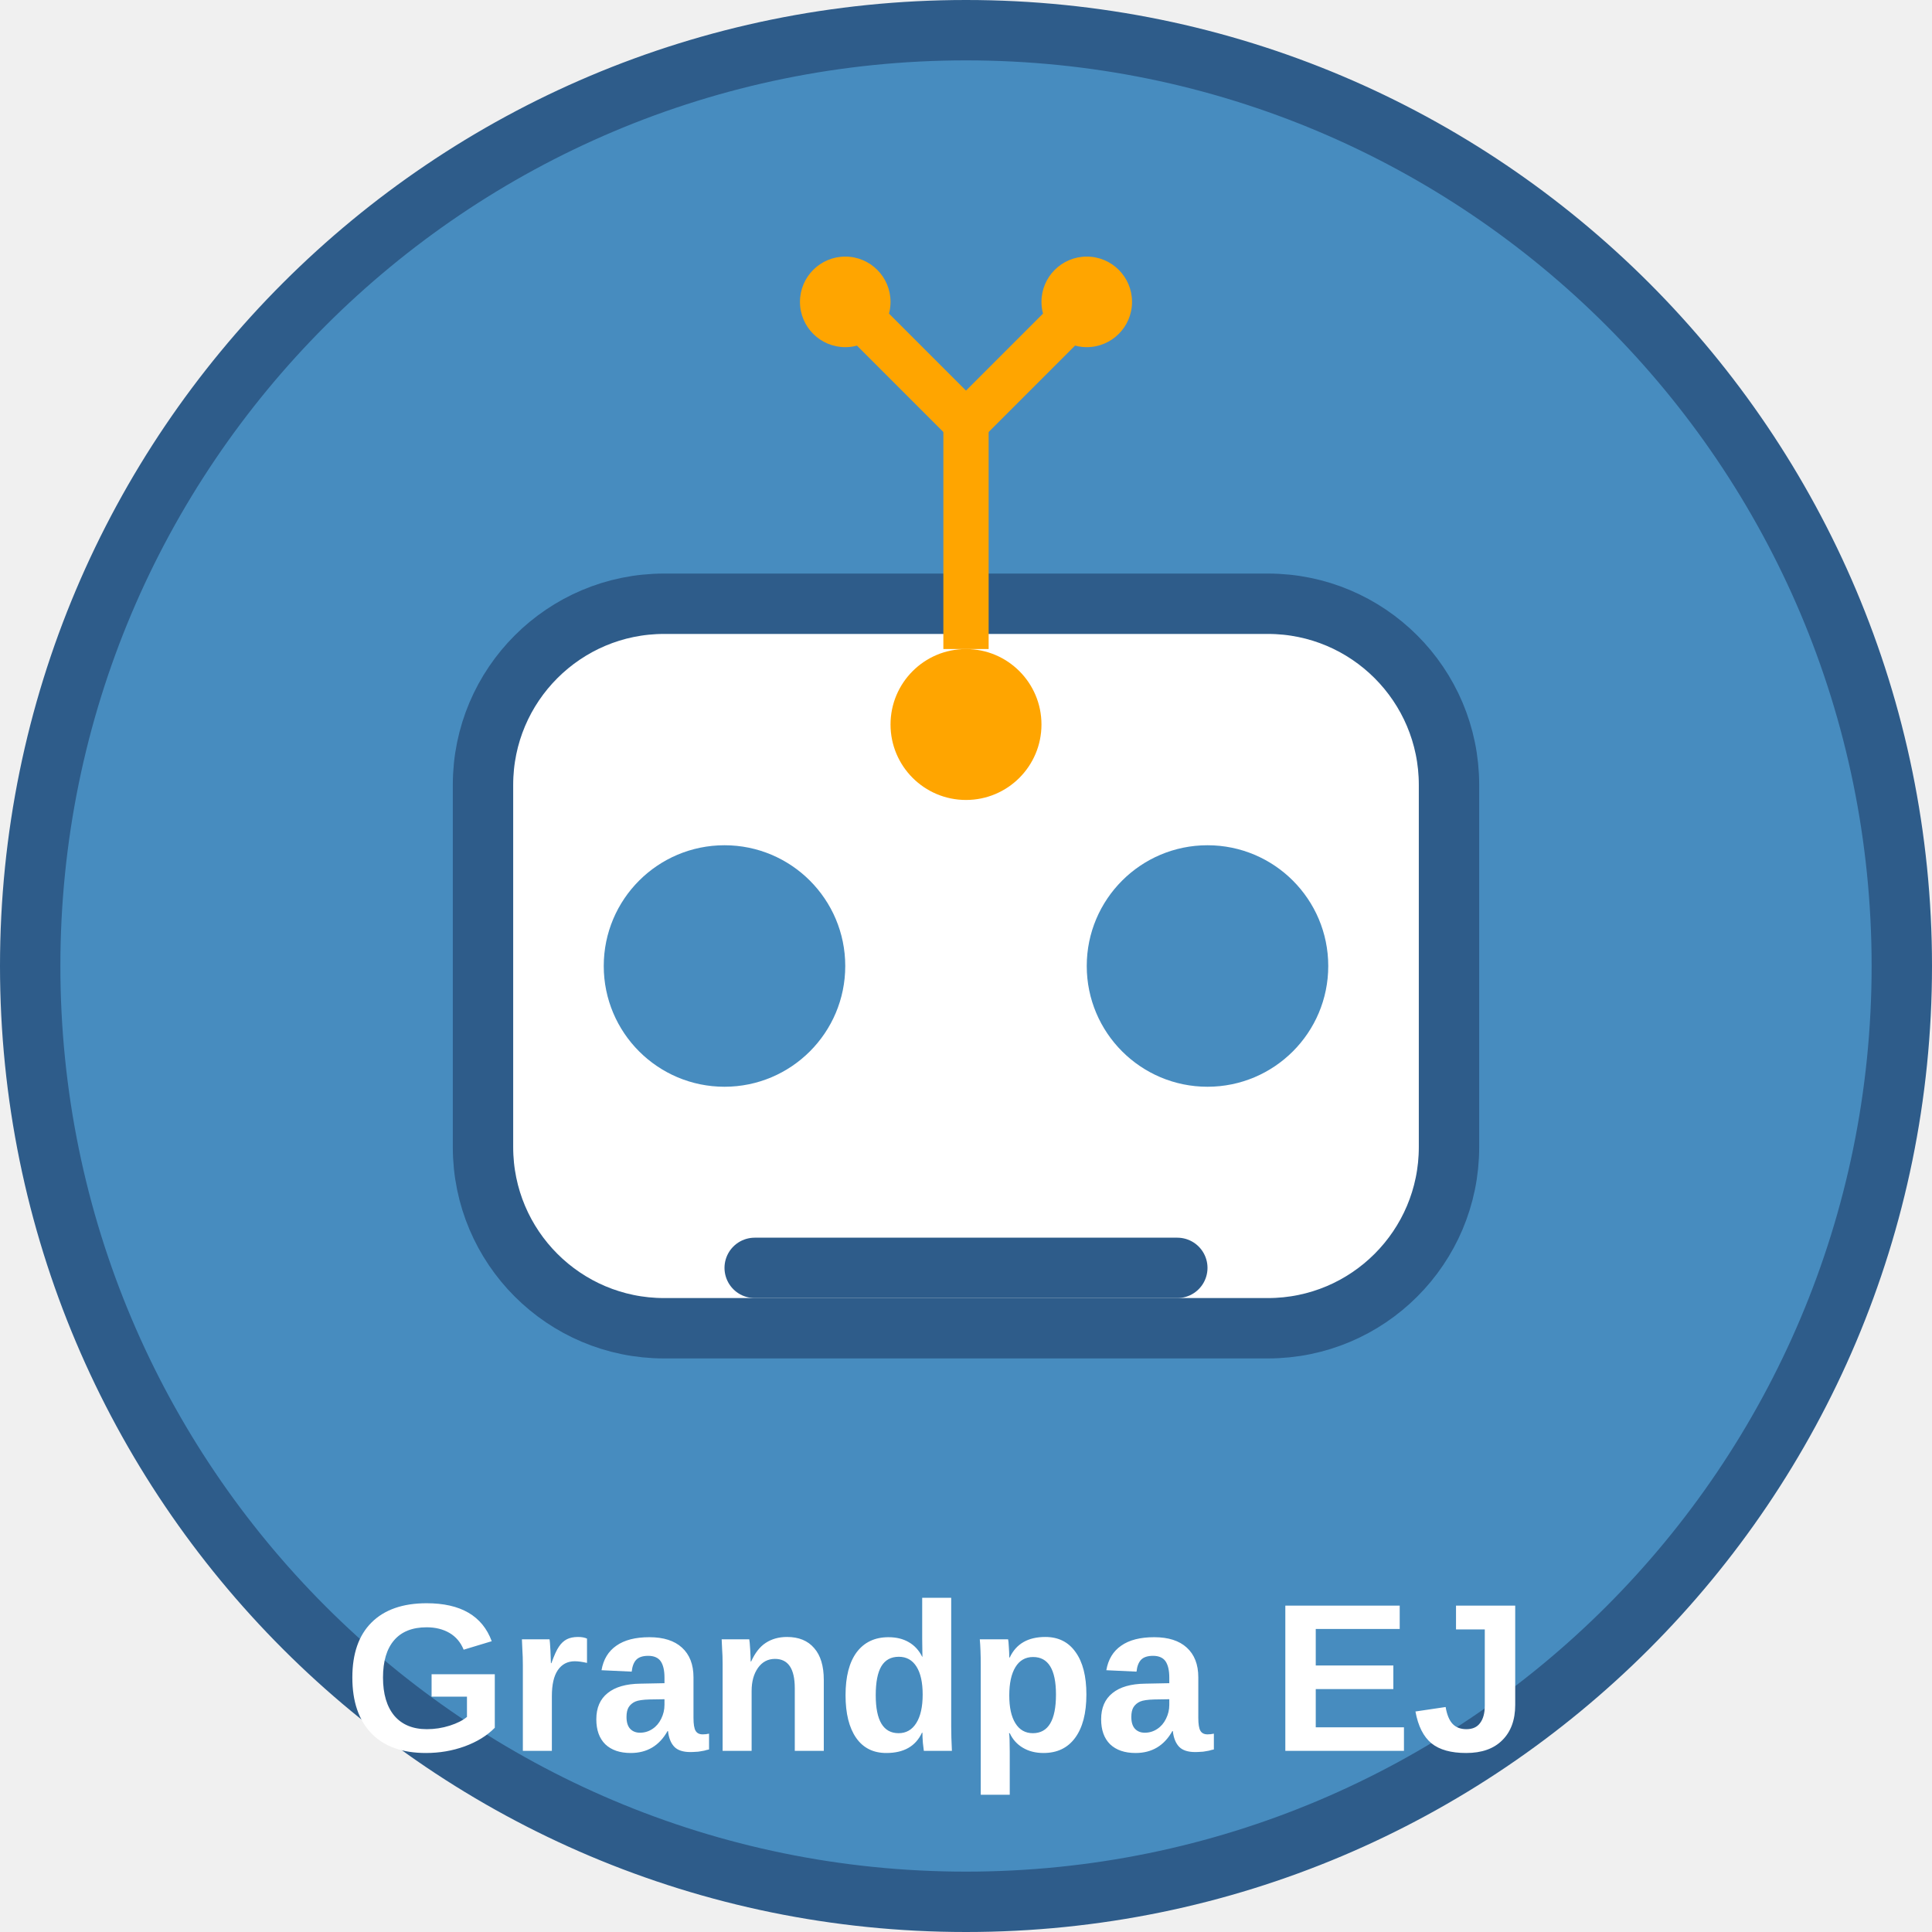
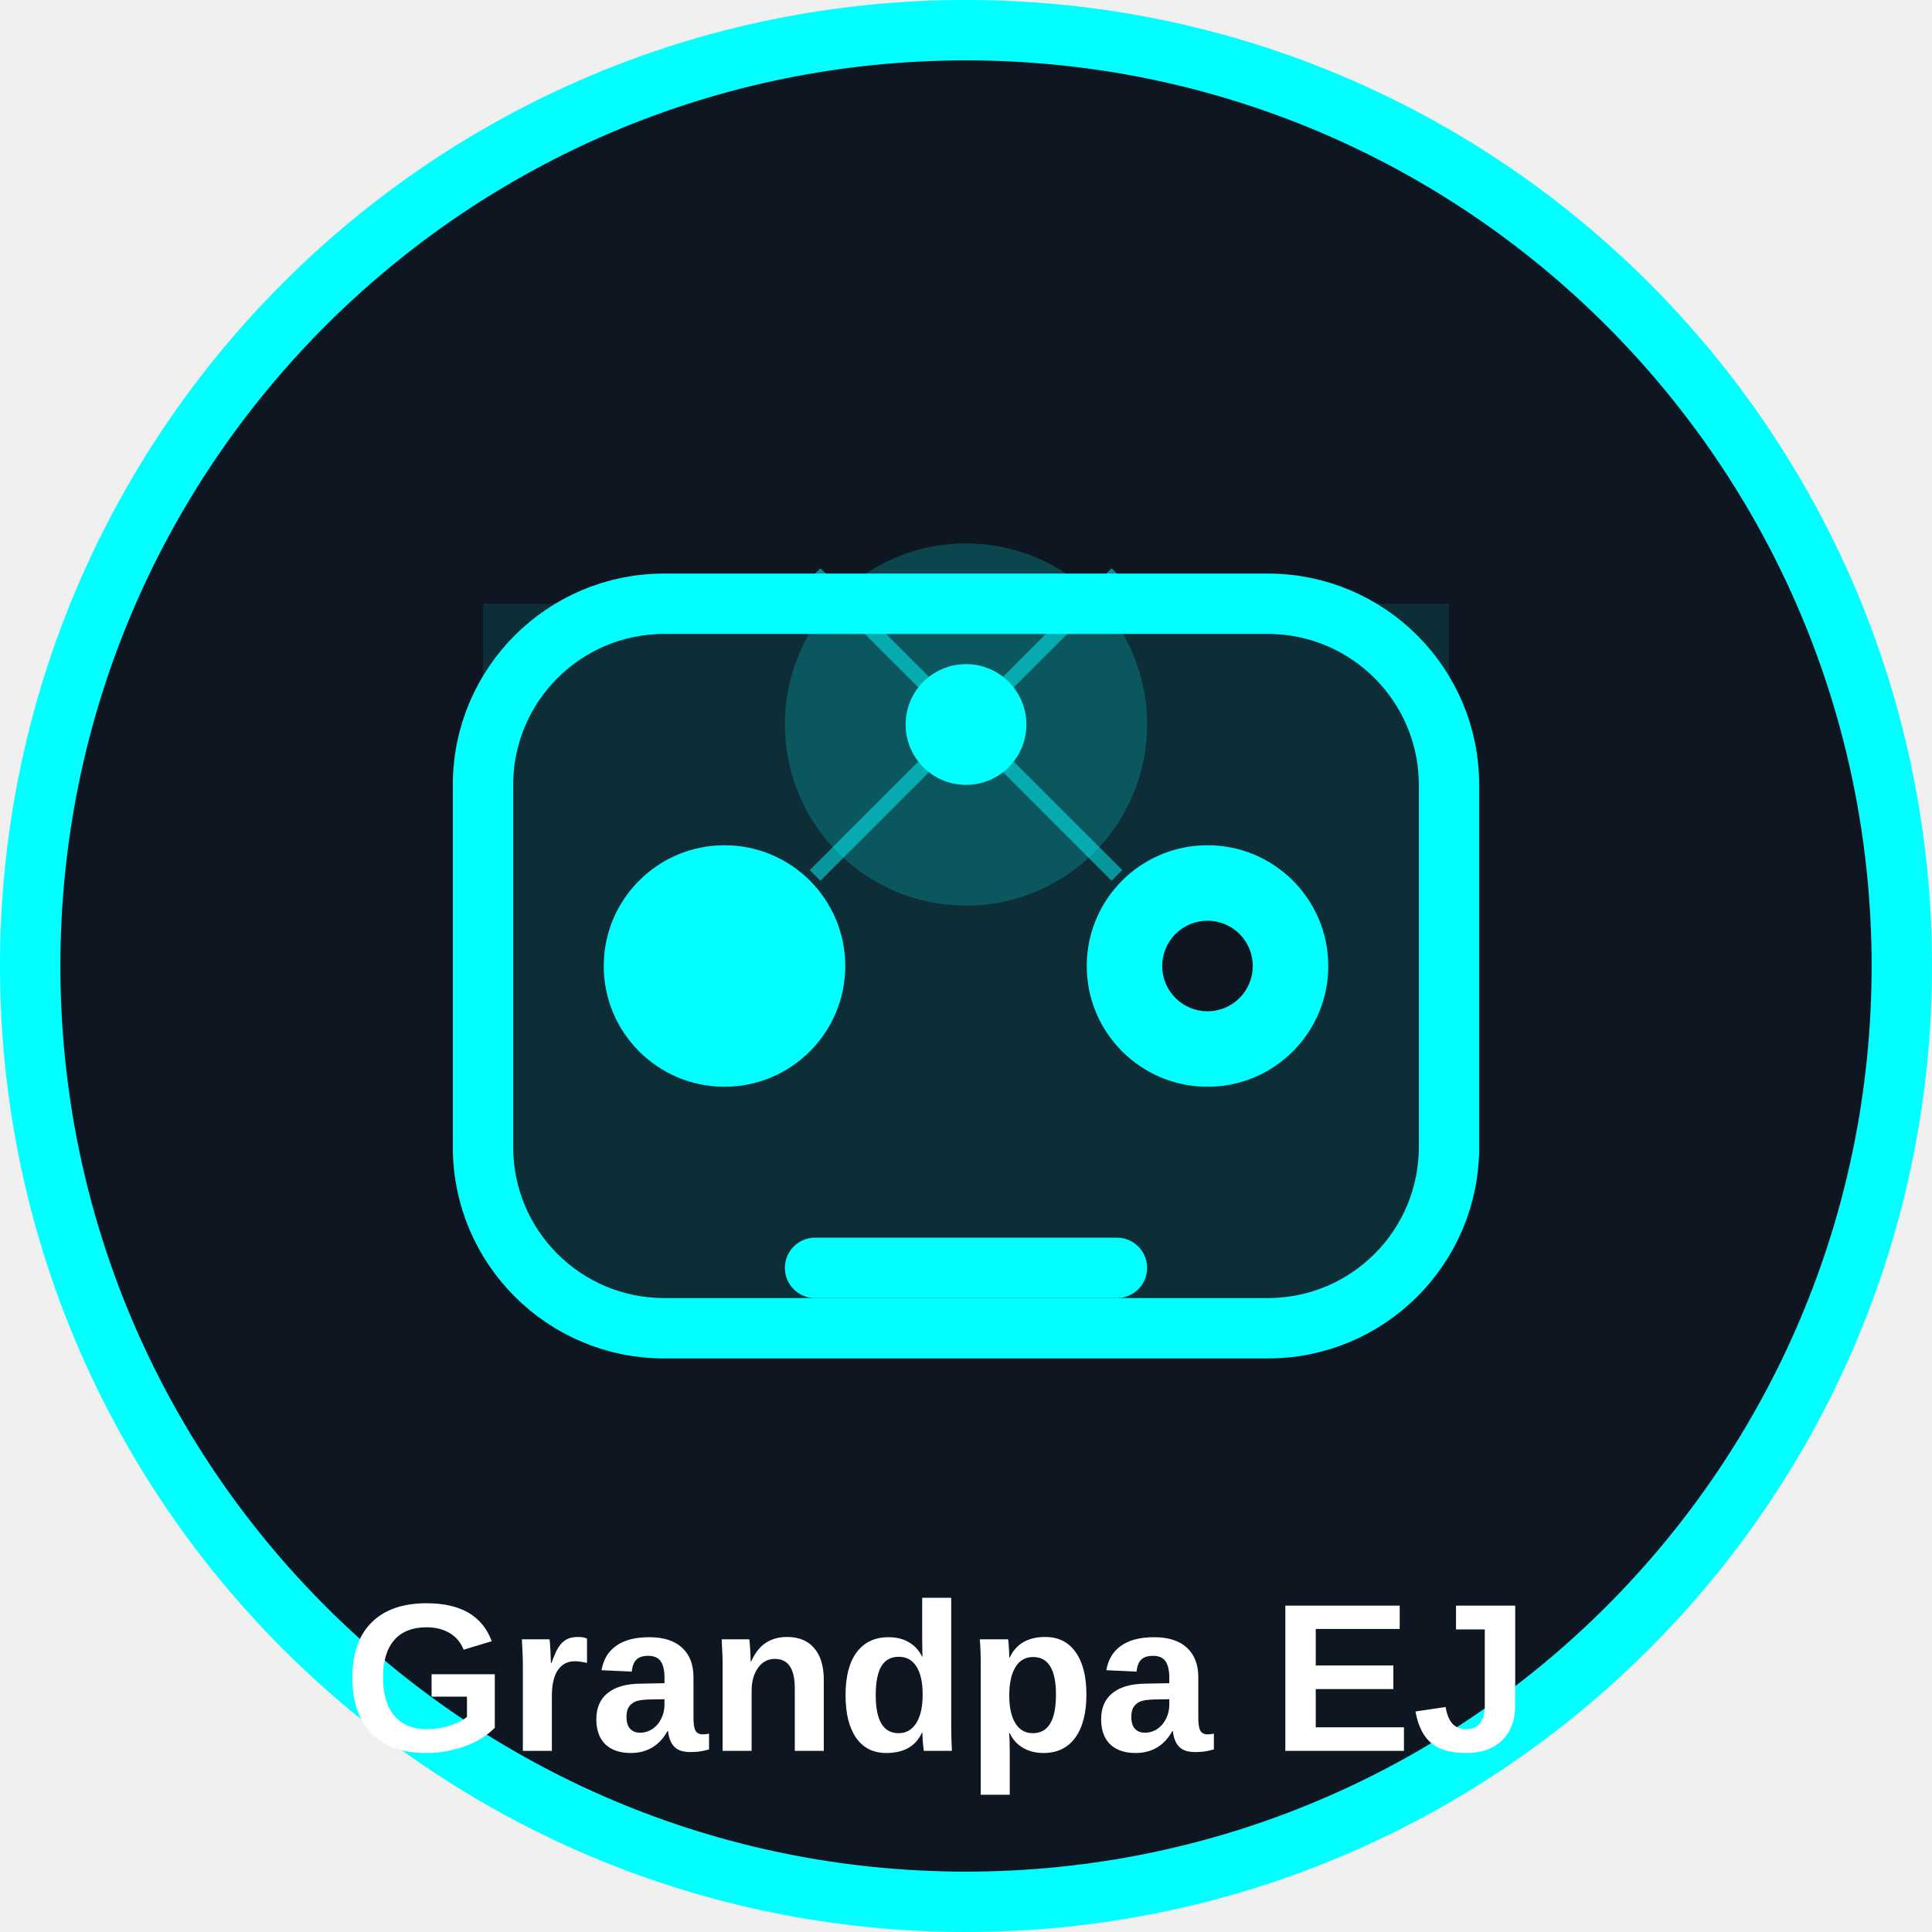
<svg xmlns="http://www.w3.org/2000/svg" width="128" height="128" viewBox="0 0 128 128" role="img" aria-label="Animated logo with text phrases">
-   <circle cx="64" cy="64" r="62" fill="#478CBF" stroke="#2E5C8A" stroke-width="4" />
-   <rect x="32" y="40" width="64" height="48" rx="12" ry="12" fill="#FFFFFF" stroke="#2E5C8A" stroke-width="4" />
-   <circle cx="48" cy="64" r="8" fill="#478CBF" />
-   <circle cx="80" cy="64" r="8" fill="#478CBF" />
-   <path d="M50 84 L78 84" stroke="#2E5C8A" stroke-width="4" stroke-linecap="round" />
+   <circle cx="64" cy="64" r="62" fill="#0E1621" stroke="#00FFFF" stroke-width="4" />
+   <path d="M32 40 h64 v36 a12 12 0 0 1 -12 12 h-40 a12 12 0 0 1 -12 -12 z" fill="#00FFFF" opacity="0.1" />
+   <rect x="32" y="40" width="64" height="48" rx="12" ry="12" fill="none" stroke="#00FFFF" stroke-width="4" />
+   <circle cx="48" cy="64" r="8" fill="#00FFFF" />
+   <circle cx="80" cy="64" r="8" fill="#00FFFF" />
+   <circle cx="80" cy="64" r="3" fill="#0E1621" />
+   <path d="M54 84 h20" stroke="#00FFFF" stroke-width="4" stroke-linecap="round" />
  <g transform="translate(64, 48)">
-     <circle cx="0" cy="0" r="5" fill="#FFA500" />
-     <line x1="0" y1="-5" x2="0" y2="-20" stroke="#FFA500" stroke-width="3" />
-     <line x1="0" y1="-20" x2="8" y2="-28" stroke="#FFA500" stroke-width="3" />
-     <line x1="0" y1="-20" x2="-8" y2="-28" stroke="#FFA500" stroke-width="3" />
-     <circle cx="8" cy="-28" r="3" fill="#FFA500" />
-     <circle cx="-8" cy="-28" r="3" fill="#FFA500" />
+     <circle cx="0" cy="0" r="12" fill="#00FFFF" opacity="0.2" />
+     <circle cx="0" cy="0" r="4" fill="#00FFFF" />
+     <path d="M-10 -10 L10 10 M-10 10 L10 -10" stroke="#00FFFF" stroke-width="1" opacity="0.5" />
  </g>
  <text x="64" y="116" font-family="Segoe UI, Arial, sans-serif" font-size="14" fill="#FFFFFF" text-anchor="middle" font-weight="600" opacity="1">
    <tspan id="text1">Grandpa EJ</tspan>
    <animate attributeName="opacity" values="1;1;0;0" keyTimes="0;0.33;0.34;1" dur="6s" repeatCount="indefinite" begin="0s" />
  </text>
  <text x="64" y="116" font-family="Segoe UI, Arial, sans-serif" font-size="14" fill="#FFFFFF" text-anchor="middle" font-weight="600" opacity="0">
    <tspan id="text2">Godot 4</tspan>
    <animate attributeName="opacity" values="0;0;1;1;0" keyTimes="0;0.33;0.34;0.66;1" dur="6s" repeatCount="indefinite" begin="0s" />
  </text>
  <text x="64" y="116" font-family="Segoe UI, Arial, sans-serif" font-size="14" fill="#FFFFFF" text-anchor="middle" font-weight="600" opacity="0">
    <tspan id="text3">Ai Assistance</tspan>
    <animate attributeName="opacity" values="0;0;0;0;1;1;0" keyTimes="0;0.66;0.67;0.99;1" dur="6s" repeatCount="indefinite" begin="0s" />
  </text>
</svg>
